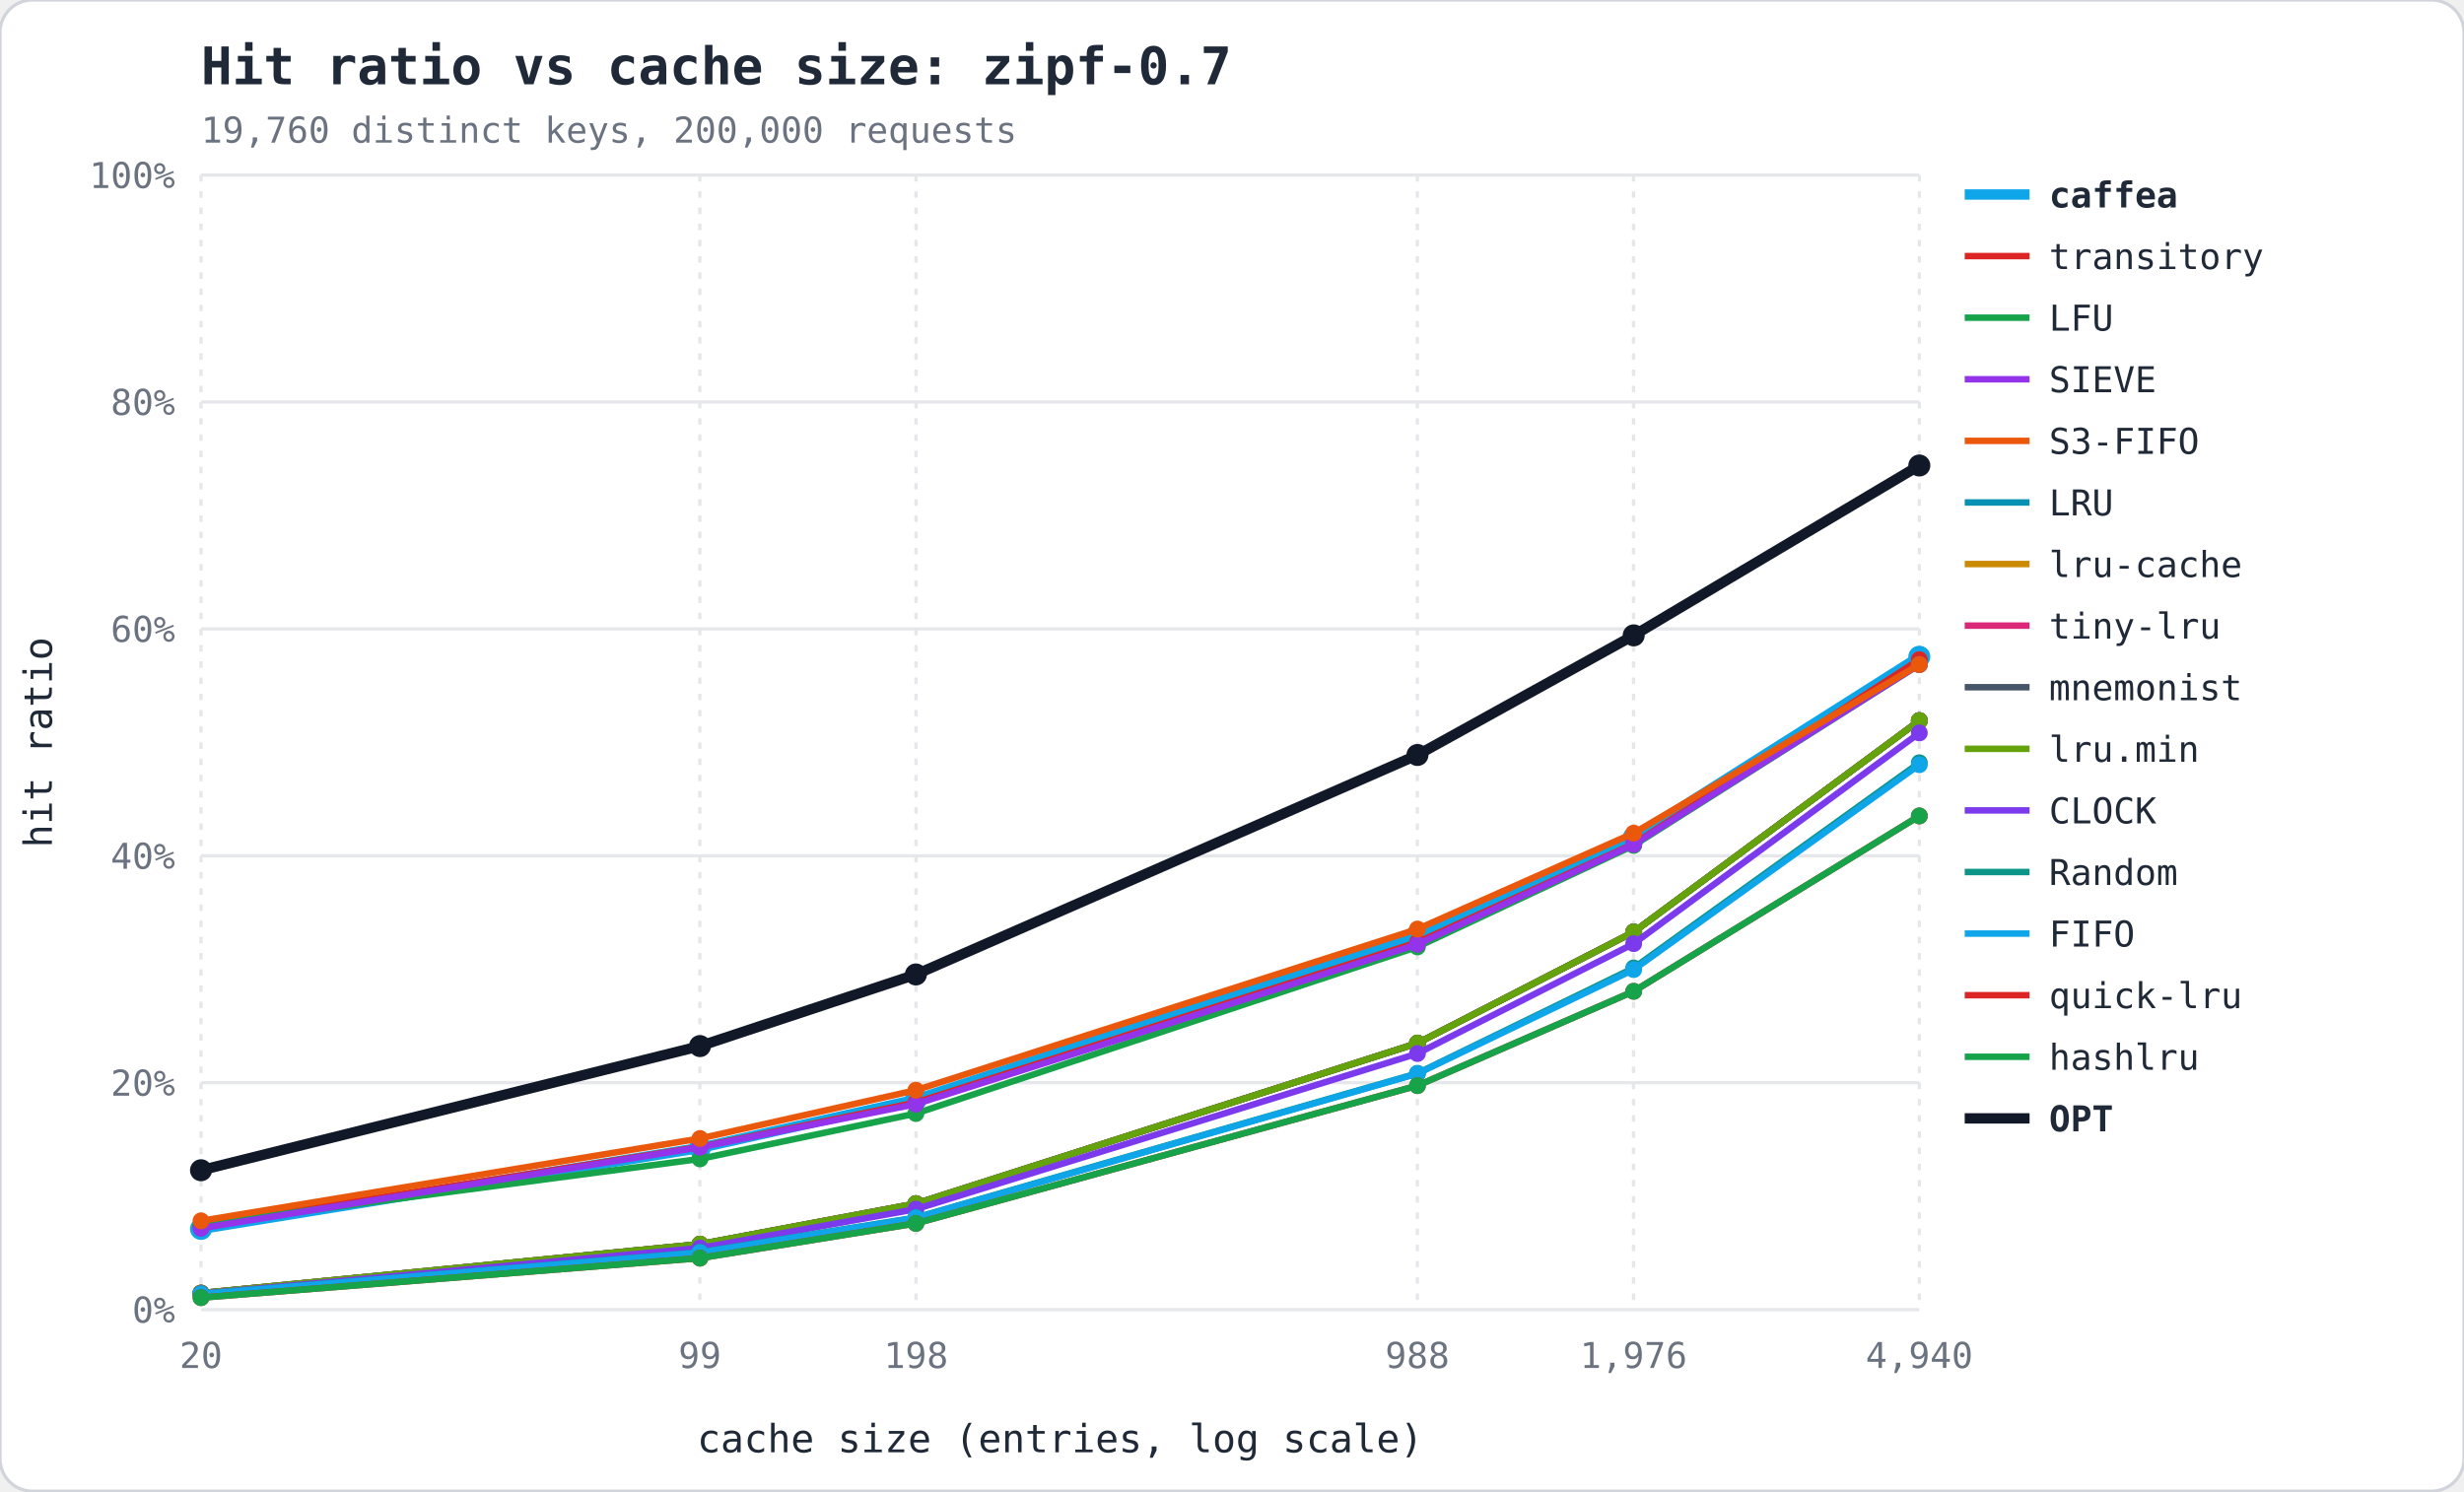
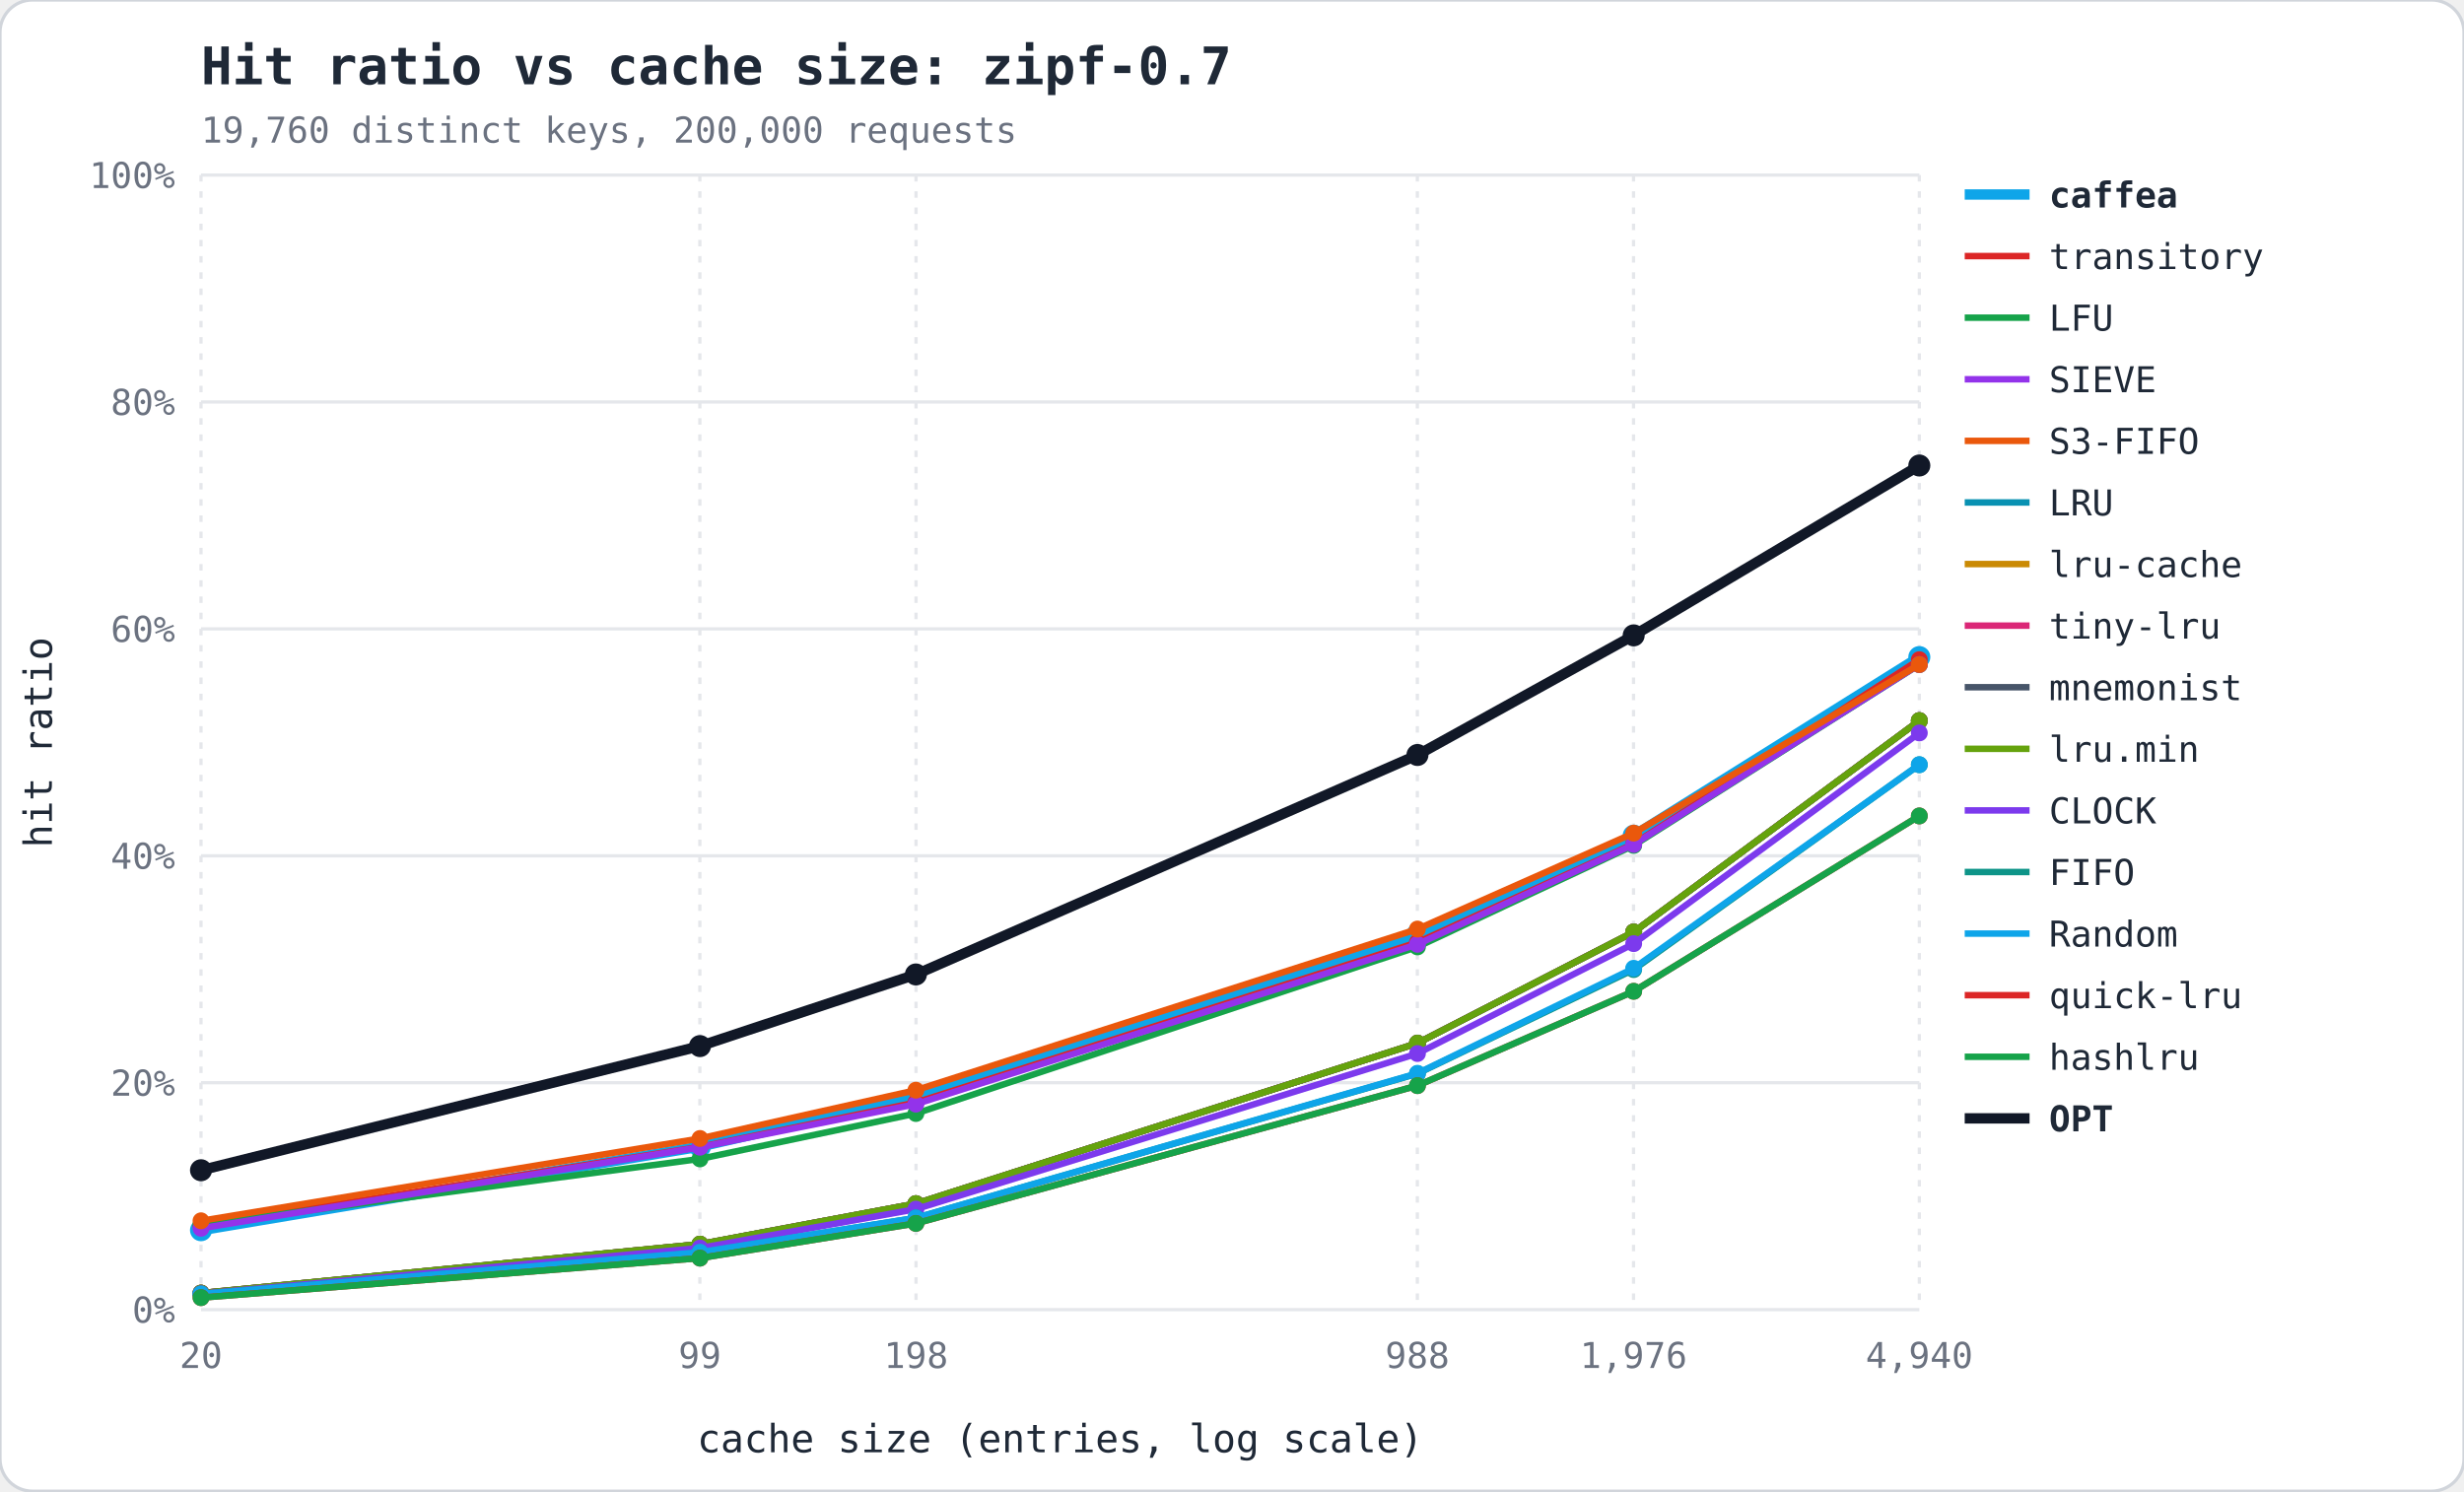
<svg xmlns="http://www.w3.org/2000/svg" viewBox="0 0 760 460" width="760" height="460" role="img">
  <rect x="0" y="0" width="760" height="460" rx="10" fill="#ffffff" stroke="#d1d5db" />
  <text x="62" y="26" font-family="ui-monospace,monospace" font-size="16" font-weight="700" fill="#1f2937">Hit ratio vs cache size: zipf-0.7</text>
  <text x="62" y="44" font-family="ui-monospace,monospace" font-size="11" fill="#6b7280">19,760 distinct keys, 200,000 requests</text>
  <line x1="62" y1="404" x2="592" y2="404" stroke="#e5e7eb" />
  <text x="54" y="408" text-anchor="end" font-family="ui-monospace,monospace" font-size="11" fill="#6b7280">0%</text>
  <line x1="62" y1="334" x2="592" y2="334" stroke="#e5e7eb" />
  <text x="54" y="338" text-anchor="end" font-family="ui-monospace,monospace" font-size="11" fill="#6b7280">20%</text>
  <line x1="62" y1="264" x2="592" y2="264" stroke="#e5e7eb" />
  <text x="54" y="268" text-anchor="end" font-family="ui-monospace,monospace" font-size="11" fill="#6b7280">40%</text>
  <line x1="62" y1="194" x2="592" y2="194" stroke="#e5e7eb" />
  <text x="54" y="198" text-anchor="end" font-family="ui-monospace,monospace" font-size="11" fill="#6b7280">60%</text>
  <line x1="62" y1="124" x2="592" y2="124" stroke="#e5e7eb" />
  <text x="54" y="128" text-anchor="end" font-family="ui-monospace,monospace" font-size="11" fill="#6b7280">80%</text>
  <line x1="62" y1="54" x2="592" y2="54" stroke="#e5e7eb" />
  <text x="54" y="58" text-anchor="end" font-family="ui-monospace,monospace" font-size="11" fill="#6b7280">100%</text>
  <line x1="62" y1="54" x2="62" y2="404" stroke="#e5e7eb" stroke-dasharray="2,3" />
  <text x="62" y="422" text-anchor="middle" font-family="ui-monospace,monospace" font-size="11" fill="#6b7280">20</text>
  <line x1="215.86" y1="54" x2="215.86" y2="404" stroke="#e5e7eb" stroke-dasharray="2,3" />
  <text x="215.86" y="422" text-anchor="middle" font-family="ui-monospace,monospace" font-size="11" fill="#6b7280">99</text>
  <line x1="282.541" y1="54" x2="282.541" y2="404" stroke="#e5e7eb" stroke-dasharray="2,3" />
  <text x="282.541" y="422" text-anchor="middle" font-family="ui-monospace,monospace" font-size="11" fill="#6b7280">198</text>
  <line x1="437.173" y1="54" x2="437.173" y2="404" stroke="#e5e7eb" stroke-dasharray="2,3" />
  <text x="437.173" y="422" text-anchor="middle" font-family="ui-monospace,monospace" font-size="11" fill="#6b7280">988</text>
  <line x1="503.853" y1="54" x2="503.853" y2="404" stroke="#e5e7eb" stroke-dasharray="2,3" />
  <text x="503.853" y="422" text-anchor="middle" font-family="ui-monospace,monospace" font-size="11" fill="#6b7280">1,976</text>
  <line x1="592" y1="54" x2="592" y2="404" stroke="#e5e7eb" stroke-dasharray="2,3" />
  <text x="592" y="422" text-anchor="middle" font-family="ui-monospace,monospace" font-size="11" fill="#6b7280">4,940</text>
  <text x="327" y="448" text-anchor="middle" font-family="ui-monospace,monospace" font-size="12" fill="#1f2937">cache size (entries, log scale)</text>
  <text x="16" y="229" text-anchor="middle" font-family="ui-monospace,monospace" font-size="12" fill="#1f2937" transform="rotate(-90 16 229)">hit ratio</text>
-   <polyline points="62.0,379.1 215.9,354.1 282.5,339.2 437.2,288.3 503.9,258.4 592.0,202.6" fill="none" stroke="#0ea5e9" stroke-width="3.2" stroke-linejoin="round" />
-   <circle cx="62.0" cy="379.1" r="3.4" fill="#0ea5e9" />
-   <circle cx="215.9" cy="354.1" r="3.4" fill="#0ea5e9" />
-   <circle cx="282.5" cy="339.2" r="3.4" fill="#0ea5e9" />
-   <circle cx="437.2" cy="288.3" r="3.4" fill="#0ea5e9" />
-   <circle cx="503.9" cy="258.4" r="3.4" fill="#0ea5e9" />
-   <circle cx="592.0" cy="202.6" r="3.4" fill="#0ea5e9" />
+   <polyline points="62.0,379.5 215.9,353.7 282.5,338.5 437.2,288.2 503.9,257.8 592.0,202.7" fill="none" stroke="#0ea5e9" stroke-width="3.2" stroke-linejoin="round" />
+   <circle cx="62.0" cy="379.5" r="3.4" fill="#0ea5e9" />
+   <circle cx="215.9" cy="353.7" r="3.4" fill="#0ea5e9" />
+   <circle cx="282.5" cy="338.5" r="3.4" fill="#0ea5e9" />
+   <circle cx="437.2" cy="288.2" r="3.4" fill="#0ea5e9" />
+   <circle cx="503.9" cy="257.8" r="3.4" fill="#0ea5e9" />
+   <circle cx="592.0" cy="202.7" r="3.4" fill="#0ea5e9" />
  <line x1="606" y1="60" x2="626" y2="60" stroke="#0ea5e9" stroke-width="3.2" />
  <text x="632" y="64" font-family="ui-monospace,monospace" font-size="11" font-weight="700" fill="#1f2937">caffea</text>
  <polyline points="62.0,378.1 215.9,353.8 282.5,340.1 437.2,290.7 503.9,260.3 592.0,203.5" fill="none" stroke="#dc2626" stroke-width="2" stroke-linejoin="round" />
  <circle cx="62.0" cy="378.1" r="2.6" fill="#dc2626" />
  <circle cx="215.9" cy="353.8" r="2.6" fill="#dc2626" />
  <circle cx="282.5" cy="340.1" r="2.6" fill="#dc2626" />
  <circle cx="437.2" cy="290.7" r="2.6" fill="#dc2626" />
  <circle cx="503.9" cy="260.3" r="2.6" fill="#dc2626" />
  <circle cx="592.0" cy="203.5" r="2.6" fill="#dc2626" />
  <line x1="606" y1="79" x2="626" y2="79" stroke="#dc2626" stroke-width="2" />
  <text x="632" y="83" font-family="ui-monospace,monospace" font-size="11" font-weight="400" fill="#1f2937">transitory</text>
  <polyline points="62.0,377.8 215.9,357.5 282.5,343.5 437.2,292.1 503.9,260.8 592.0,205.0" fill="none" stroke="#16a34a" stroke-width="2" stroke-linejoin="round" />
  <circle cx="62.0" cy="377.8" r="2.6" fill="#16a34a" />
  <circle cx="215.9" cy="357.5" r="2.6" fill="#16a34a" />
  <circle cx="282.5" cy="343.5" r="2.6" fill="#16a34a" />
  <circle cx="437.2" cy="292.1" r="2.6" fill="#16a34a" />
  <circle cx="503.9" cy="260.8" r="2.6" fill="#16a34a" />
  <circle cx="592.0" cy="205.0" r="2.6" fill="#16a34a" />
  <line x1="606" y1="98" x2="626" y2="98" stroke="#16a34a" stroke-width="2" />
  <text x="632" y="102" font-family="ui-monospace,monospace" font-size="11" font-weight="400" fill="#1f2937">LFU</text>
  <polyline points="62.0,378.9 215.9,353.9 282.5,340.6 437.2,291.3 503.9,260.5 592.0,205.0" fill="none" stroke="#9333ea" stroke-width="2" stroke-linejoin="round" />
  <circle cx="62.0" cy="378.9" r="2.6" fill="#9333ea" />
  <circle cx="215.9" cy="353.9" r="2.6" fill="#9333ea" />
  <circle cx="282.5" cy="340.6" r="2.6" fill="#9333ea" />
  <circle cx="437.2" cy="291.3" r="2.6" fill="#9333ea" />
  <circle cx="503.9" cy="260.5" r="2.6" fill="#9333ea" />
  <circle cx="592.0" cy="205.0" r="2.6" fill="#9333ea" />
  <line x1="606" y1="117" x2="626" y2="117" stroke="#9333ea" stroke-width="2" />
  <text x="632" y="121" font-family="ui-monospace,monospace" font-size="11" font-weight="400" fill="#1f2937">SIEVE</text>
  <polyline points="62.0,376.6 215.9,351.2 282.5,336.3 437.2,286.6 503.9,257.0 592.0,205.0" fill="none" stroke="#ea580c" stroke-width="2" stroke-linejoin="round" />
  <circle cx="62.0" cy="376.6" r="2.6" fill="#ea580c" />
  <circle cx="215.9" cy="351.2" r="2.6" fill="#ea580c" />
  <circle cx="282.5" cy="336.3" r="2.6" fill="#ea580c" />
  <circle cx="437.2" cy="286.6" r="2.6" fill="#ea580c" />
  <circle cx="503.9" cy="257.0" r="2.6" fill="#ea580c" />
  <circle cx="592.0" cy="205.0" r="2.6" fill="#ea580c" />
  <line x1="606" y1="136" x2="626" y2="136" stroke="#ea580c" stroke-width="2" />
  <text x="632" y="140" font-family="ui-monospace,monospace" font-size="11" font-weight="400" fill="#1f2937">S3-FIFO</text>
  <polyline points="62.0,398.9 215.9,383.8 282.5,371.3 437.2,321.8 503.9,287.5 592.0,222.3" fill="none" stroke="#0891b2" stroke-width="2" stroke-linejoin="round" />
  <circle cx="62.0" cy="398.9" r="2.6" fill="#0891b2" />
  <circle cx="215.9" cy="383.8" r="2.6" fill="#0891b2" />
  <circle cx="282.5" cy="371.3" r="2.6" fill="#0891b2" />
  <circle cx="437.2" cy="321.8" r="2.6" fill="#0891b2" />
  <circle cx="503.9" cy="287.5" r="2.6" fill="#0891b2" />
  <circle cx="592.0" cy="222.3" r="2.6" fill="#0891b2" />
  <line x1="606" y1="155" x2="626" y2="155" stroke="#0891b2" stroke-width="2" />
  <text x="632" y="159" font-family="ui-monospace,monospace" font-size="11" font-weight="400" fill="#1f2937">LRU</text>
  <polyline points="62.0,398.9 215.9,383.8 282.5,371.3 437.2,321.8 503.9,287.5 592.0,222.3" fill="none" stroke="#ca8a04" stroke-width="2" stroke-linejoin="round" />
  <circle cx="62.0" cy="398.9" r="2.6" fill="#ca8a04" />
  <circle cx="215.9" cy="383.8" r="2.6" fill="#ca8a04" />
  <circle cx="282.5" cy="371.3" r="2.6" fill="#ca8a04" />
  <circle cx="437.2" cy="321.8" r="2.6" fill="#ca8a04" />
  <circle cx="503.9" cy="287.5" r="2.6" fill="#ca8a04" />
  <circle cx="592.0" cy="222.3" r="2.6" fill="#ca8a04" />
  <line x1="606" y1="174" x2="626" y2="174" stroke="#ca8a04" stroke-width="2" />
  <text x="632" y="178" font-family="ui-monospace,monospace" font-size="11" font-weight="400" fill="#1f2937">lru-cache</text>
  <polyline points="62.0,398.9 215.9,383.8 282.5,371.3 437.2,321.8 503.9,287.5 592.0,222.3" fill="none" stroke="#db2777" stroke-width="2" stroke-linejoin="round" />
  <circle cx="62.0" cy="398.9" r="2.6" fill="#db2777" />
  <circle cx="215.9" cy="383.8" r="2.6" fill="#db2777" />
  <circle cx="282.5" cy="371.3" r="2.6" fill="#db2777" />
  <circle cx="437.2" cy="321.8" r="2.6" fill="#db2777" />
  <circle cx="503.9" cy="287.5" r="2.6" fill="#db2777" />
  <circle cx="592.0" cy="222.3" r="2.6" fill="#db2777" />
  <line x1="606" y1="193" x2="626" y2="193" stroke="#db2777" stroke-width="2" />
  <text x="632" y="197" font-family="ui-monospace,monospace" font-size="11" font-weight="400" fill="#1f2937">tiny-lru</text>
  <polyline points="62.0,398.9 215.9,383.8 282.5,371.3 437.2,321.8 503.9,287.5 592.0,222.3" fill="none" stroke="#475569" stroke-width="2" stroke-linejoin="round" />
  <circle cx="62.0" cy="398.9" r="2.6" fill="#475569" />
  <circle cx="215.9" cy="383.8" r="2.6" fill="#475569" />
  <circle cx="282.5" cy="371.3" r="2.6" fill="#475569" />
  <circle cx="437.2" cy="321.8" r="2.6" fill="#475569" />
  <circle cx="503.9" cy="287.5" r="2.6" fill="#475569" />
  <circle cx="592.0" cy="222.3" r="2.6" fill="#475569" />
  <line x1="606" y1="212" x2="626" y2="212" stroke="#475569" stroke-width="2" />
  <text x="632" y="216" font-family="ui-monospace,monospace" font-size="11" font-weight="400" fill="#1f2937">mnemonist</text>
  <polyline points="62.0,398.9 215.9,383.8 282.5,371.3 437.2,321.8 503.9,287.5 592.0,222.3" fill="none" stroke="#65a30d" stroke-width="2" stroke-linejoin="round" />
  <circle cx="62.0" cy="398.9" r="2.6" fill="#65a30d" />
  <circle cx="215.9" cy="383.8" r="2.6" fill="#65a30d" />
  <circle cx="282.5" cy="371.3" r="2.6" fill="#65a30d" />
  <circle cx="437.2" cy="321.8" r="2.6" fill="#65a30d" />
  <circle cx="503.9" cy="287.5" r="2.6" fill="#65a30d" />
  <circle cx="592.0" cy="222.3" r="2.6" fill="#65a30d" />
  <line x1="606" y1="231" x2="626" y2="231" stroke="#65a30d" stroke-width="2" />
  <text x="632" y="235" font-family="ui-monospace,monospace" font-size="11" font-weight="400" fill="#1f2937">lru.min</text>
  <polyline points="62.0,399.1 215.9,385.0 282.5,373.0 437.2,325.0 503.9,291.1 592.0,226.1" fill="none" stroke="#7c3aed" stroke-width="2" stroke-linejoin="round" />
  <circle cx="62.0" cy="399.1" r="2.6" fill="#7c3aed" />
  <circle cx="215.9" cy="385.0" r="2.6" fill="#7c3aed" />
  <circle cx="282.5" cy="373.0" r="2.6" fill="#7c3aed" />
  <circle cx="437.2" cy="325.0" r="2.6" fill="#7c3aed" />
  <circle cx="503.9" cy="291.1" r="2.6" fill="#7c3aed" />
  <circle cx="592.0" cy="226.1" r="2.6" fill="#7c3aed" />
  <line x1="606" y1="250" x2="626" y2="250" stroke="#7c3aed" stroke-width="2" />
  <text x="632" y="254" font-family="ui-monospace,monospace" font-size="11" font-weight="400" fill="#1f2937">CLOCK</text>
-   <polyline points="62.0,399.2 215.9,386.3 282.5,375.6 437.2,331.1 503.9,298.6 592.0,235.3" fill="none" stroke="#0d9488" stroke-width="2" stroke-linejoin="round" />
+   <polyline points="62.0,399.2 215.9,386.4 282.5,375.7 437.2,331.2 503.9,299.1 592.0,235.9" fill="none" stroke="#0d9488" stroke-width="2" stroke-linejoin="round" />
  <circle cx="62.0" cy="399.2" r="2.6" fill="#0d9488" />
-   <circle cx="215.9" cy="386.3" r="2.6" fill="#0d9488" />
-   <circle cx="282.5" cy="375.6" r="2.6" fill="#0d9488" />
-   <circle cx="437.2" cy="331.1" r="2.6" fill="#0d9488" />
-   <circle cx="503.9" cy="298.6" r="2.6" fill="#0d9488" />
-   <circle cx="592.0" cy="235.3" r="2.6" fill="#0d9488" />
+   <circle cx="215.9" cy="386.4" r="2.6" fill="#0d9488" />
+   <circle cx="282.5" cy="375.7" r="2.6" fill="#0d9488" />
+   <circle cx="437.2" cy="331.2" r="2.6" fill="#0d9488" />
+   <circle cx="503.9" cy="299.1" r="2.6" fill="#0d9488" />
+   <circle cx="592.0" cy="235.9" r="2.6" fill="#0d9488" />
  <line x1="606" y1="269" x2="626" y2="269" stroke="#0d9488" stroke-width="2" />
-   <text x="632" y="273" font-family="ui-monospace,monospace" font-size="11" font-weight="400" fill="#1f2937">Random</text>
-   <polyline points="62.0,399.2 215.9,386.4 282.5,375.7 437.2,331.2 503.9,299.1 592.0,235.9" fill="none" stroke="#0ea5e9" stroke-width="2" stroke-linejoin="round" />
+   <text x="632" y="273" font-family="ui-monospace,monospace" font-size="11" font-weight="400" fill="#1f2937">FIFO</text>
+   <polyline points="62.0,399.2 215.9,386.3 282.5,375.7 437.2,331.1 503.9,298.7 592.0,235.9" fill="none" stroke="#0ea5e9" stroke-width="2" stroke-linejoin="round" />
  <circle cx="62.0" cy="399.2" r="2.6" fill="#0ea5e9" />
-   <circle cx="215.9" cy="386.4" r="2.6" fill="#0ea5e9" />
+   <circle cx="215.9" cy="386.3" r="2.6" fill="#0ea5e9" />
  <circle cx="282.5" cy="375.7" r="2.6" fill="#0ea5e9" />
-   <circle cx="437.2" cy="331.2" r="2.6" fill="#0ea5e9" />
-   <circle cx="503.9" cy="299.1" r="2.6" fill="#0ea5e9" />
+   <circle cx="437.2" cy="331.1" r="2.6" fill="#0ea5e9" />
+   <circle cx="503.9" cy="298.7" r="2.6" fill="#0ea5e9" />
  <circle cx="592.0" cy="235.9" r="2.6" fill="#0ea5e9" />
  <line x1="606" y1="288" x2="626" y2="288" stroke="#0ea5e9" stroke-width="2" />
-   <text x="632" y="292" font-family="ui-monospace,monospace" font-size="11" font-weight="400" fill="#1f2937">FIFO</text>
+   <text x="632" y="292" font-family="ui-monospace,monospace" font-size="11" font-weight="400" fill="#1f2937">Random</text>
  <polyline points="62.0,400.3 215.9,388.1 282.5,377.4 437.2,334.9 503.9,305.8 592.0,251.7" fill="none" stroke="#dc2626" stroke-width="2" stroke-linejoin="round" />
  <circle cx="62.0" cy="400.3" r="2.6" fill="#dc2626" />
  <circle cx="215.9" cy="388.1" r="2.6" fill="#dc2626" />
  <circle cx="282.5" cy="377.4" r="2.6" fill="#dc2626" />
  <circle cx="437.2" cy="334.9" r="2.6" fill="#dc2626" />
  <circle cx="503.9" cy="305.8" r="2.6" fill="#dc2626" />
  <circle cx="592.0" cy="251.7" r="2.6" fill="#dc2626" />
  <line x1="606" y1="307" x2="626" y2="307" stroke="#dc2626" stroke-width="2" />
  <text x="632" y="311" font-family="ui-monospace,monospace" font-size="11" font-weight="400" fill="#1f2937">quick-lru</text>
  <polyline points="62.0,400.3 215.9,388.1 282.5,377.4 437.2,334.9 503.9,305.8 592.0,251.7" fill="none" stroke="#16a34a" stroke-width="2" stroke-linejoin="round" />
  <circle cx="62.0" cy="400.3" r="2.6" fill="#16a34a" />
  <circle cx="215.9" cy="388.1" r="2.6" fill="#16a34a" />
  <circle cx="282.5" cy="377.4" r="2.6" fill="#16a34a" />
  <circle cx="437.2" cy="334.9" r="2.6" fill="#16a34a" />
  <circle cx="503.9" cy="305.8" r="2.6" fill="#16a34a" />
  <circle cx="592.0" cy="251.7" r="2.6" fill="#16a34a" />
  <line x1="606" y1="326" x2="626" y2="326" stroke="#16a34a" stroke-width="2" />
  <text x="632" y="330" font-family="ui-monospace,monospace" font-size="11" font-weight="400" fill="#1f2937">hashlru</text>
  <polyline points="62.0,361.0 215.9,322.7 282.5,300.6 437.2,232.9 503.9,196.0 592.0,143.6" fill="none" stroke="#111827" stroke-width="3.2" stroke-linejoin="round" />
  <circle cx="62.0" cy="361.0" r="3.4" fill="#111827" />
  <circle cx="215.9" cy="322.7" r="3.4" fill="#111827" />
  <circle cx="282.5" cy="300.6" r="3.4" fill="#111827" />
  <circle cx="437.2" cy="232.9" r="3.4" fill="#111827" />
  <circle cx="503.9" cy="196.0" r="3.4" fill="#111827" />
  <circle cx="592.0" cy="143.6" r="3.4" fill="#111827" />
  <line x1="606" y1="345" x2="626" y2="345" stroke="#111827" stroke-width="3.2" />
  <text x="632" y="349" font-family="ui-monospace,monospace" font-size="11" font-weight="700" fill="#1f2937">OPT</text>
</svg>
